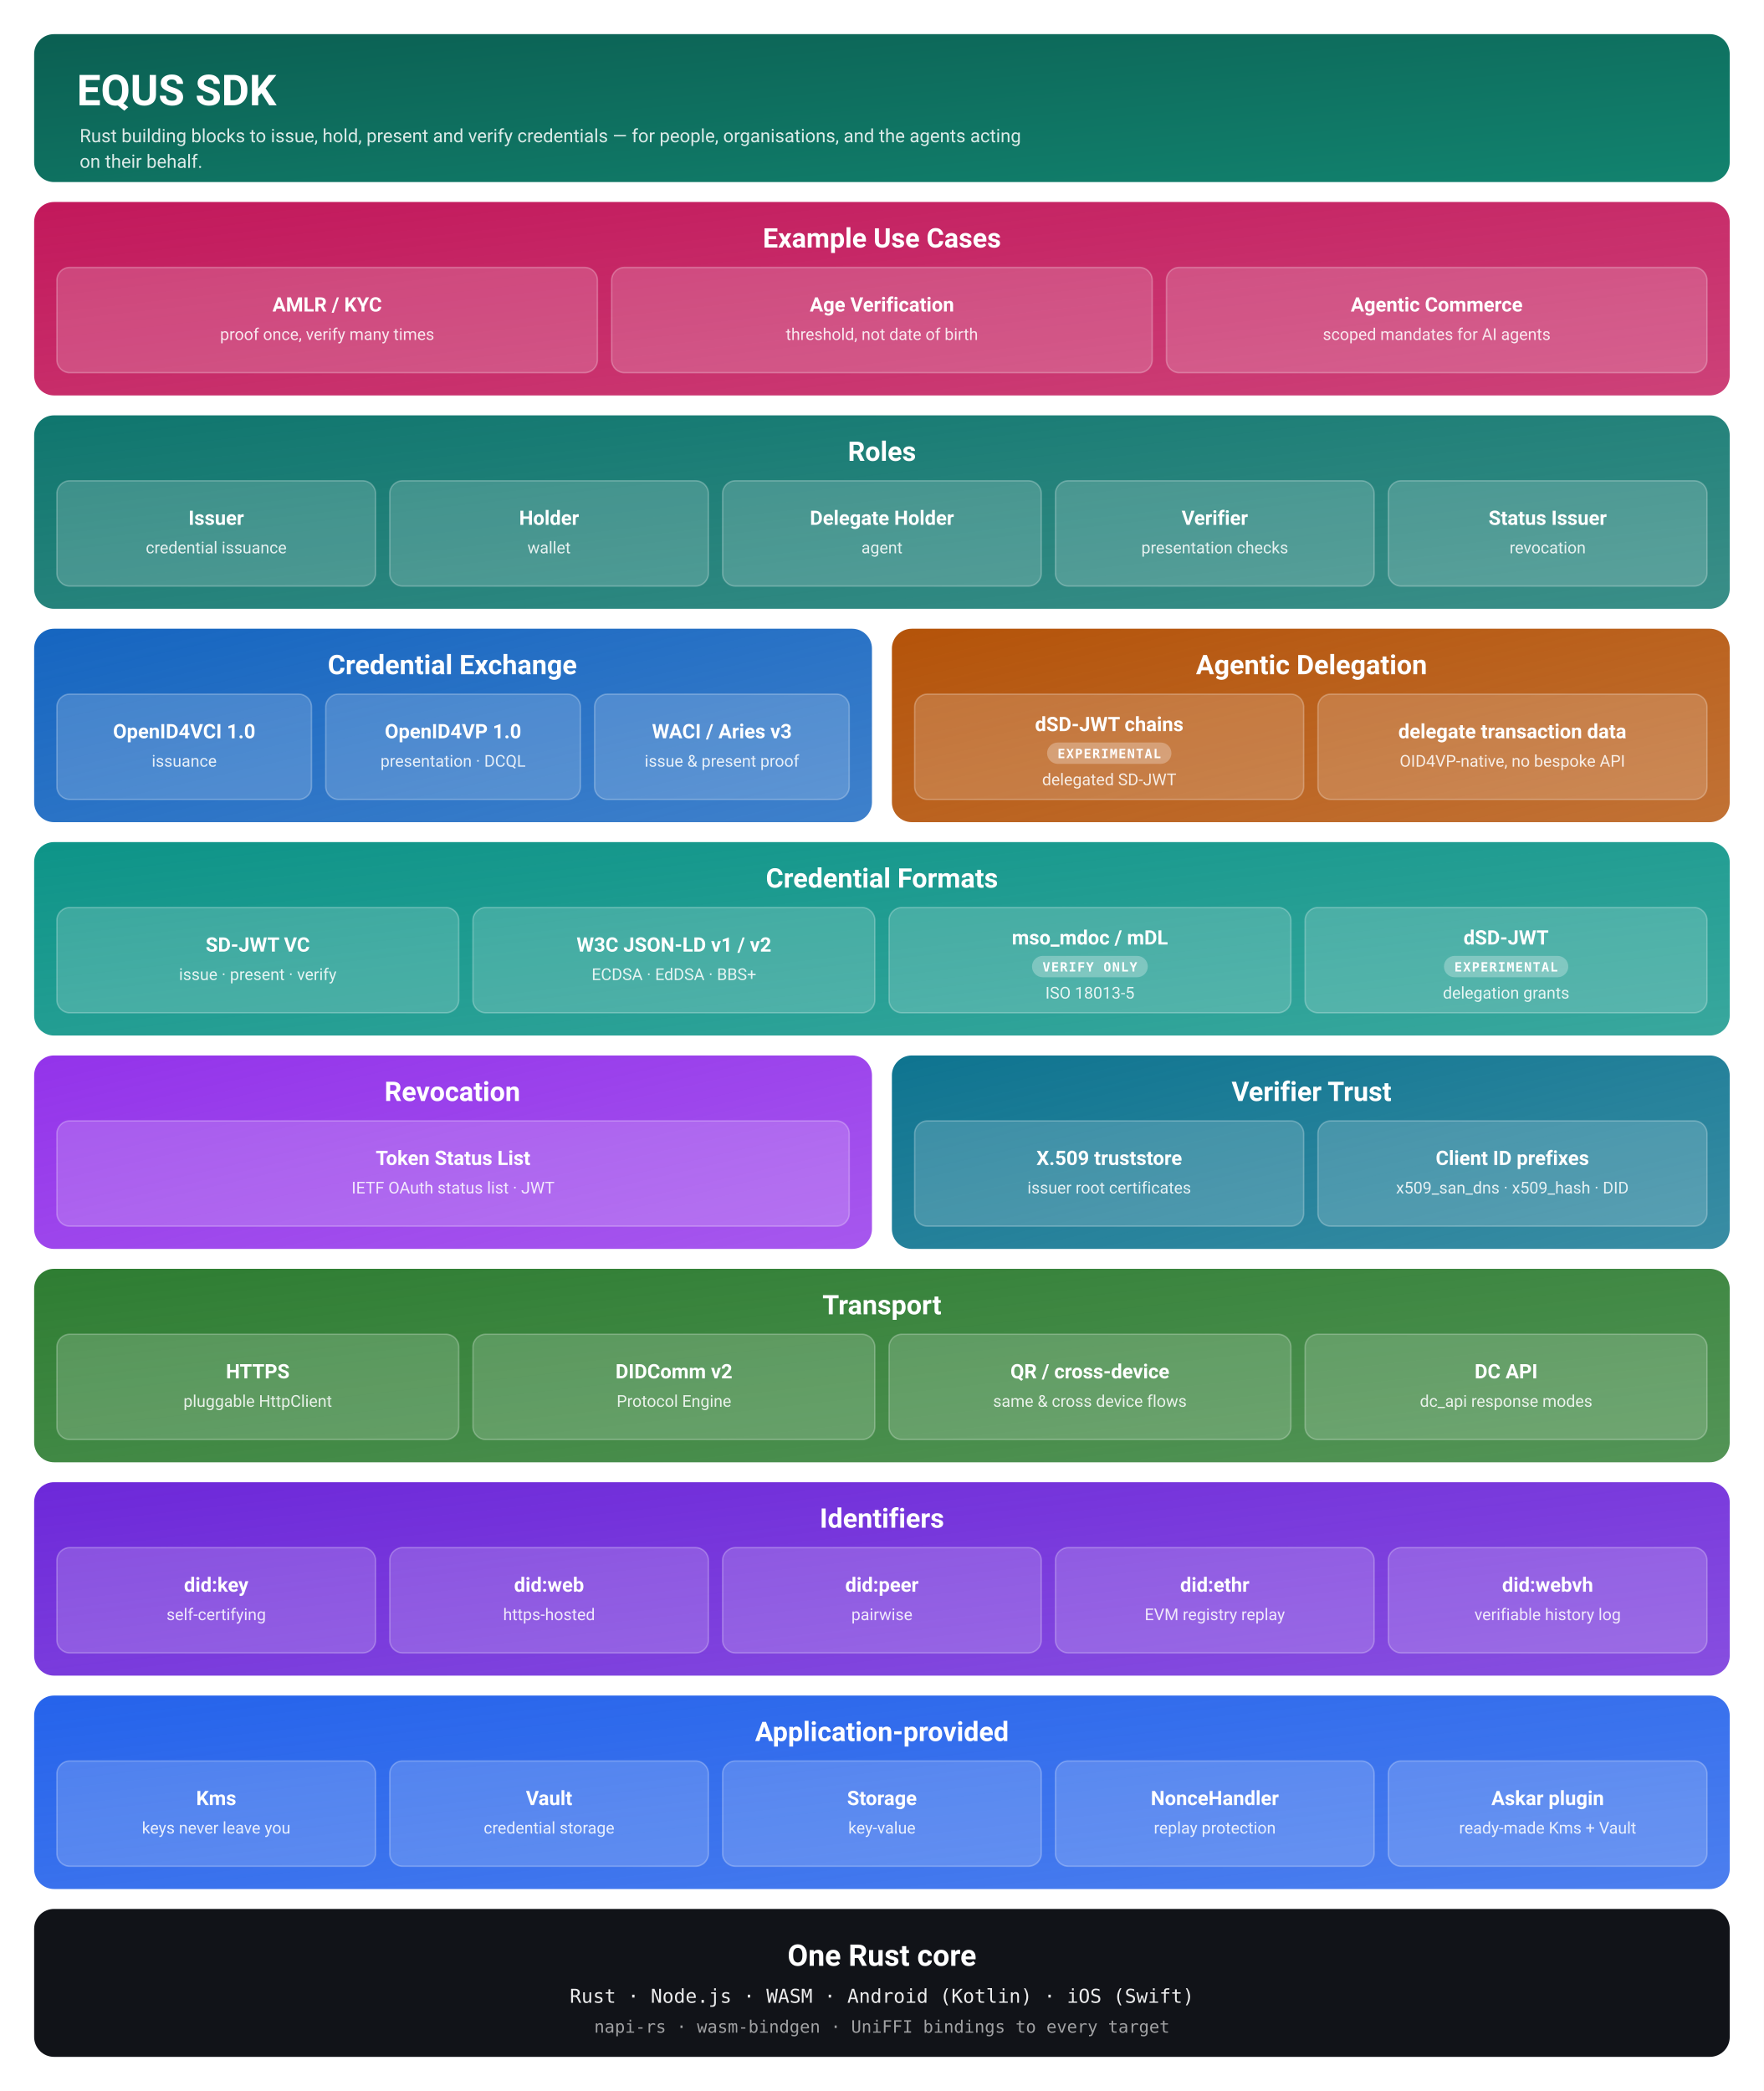
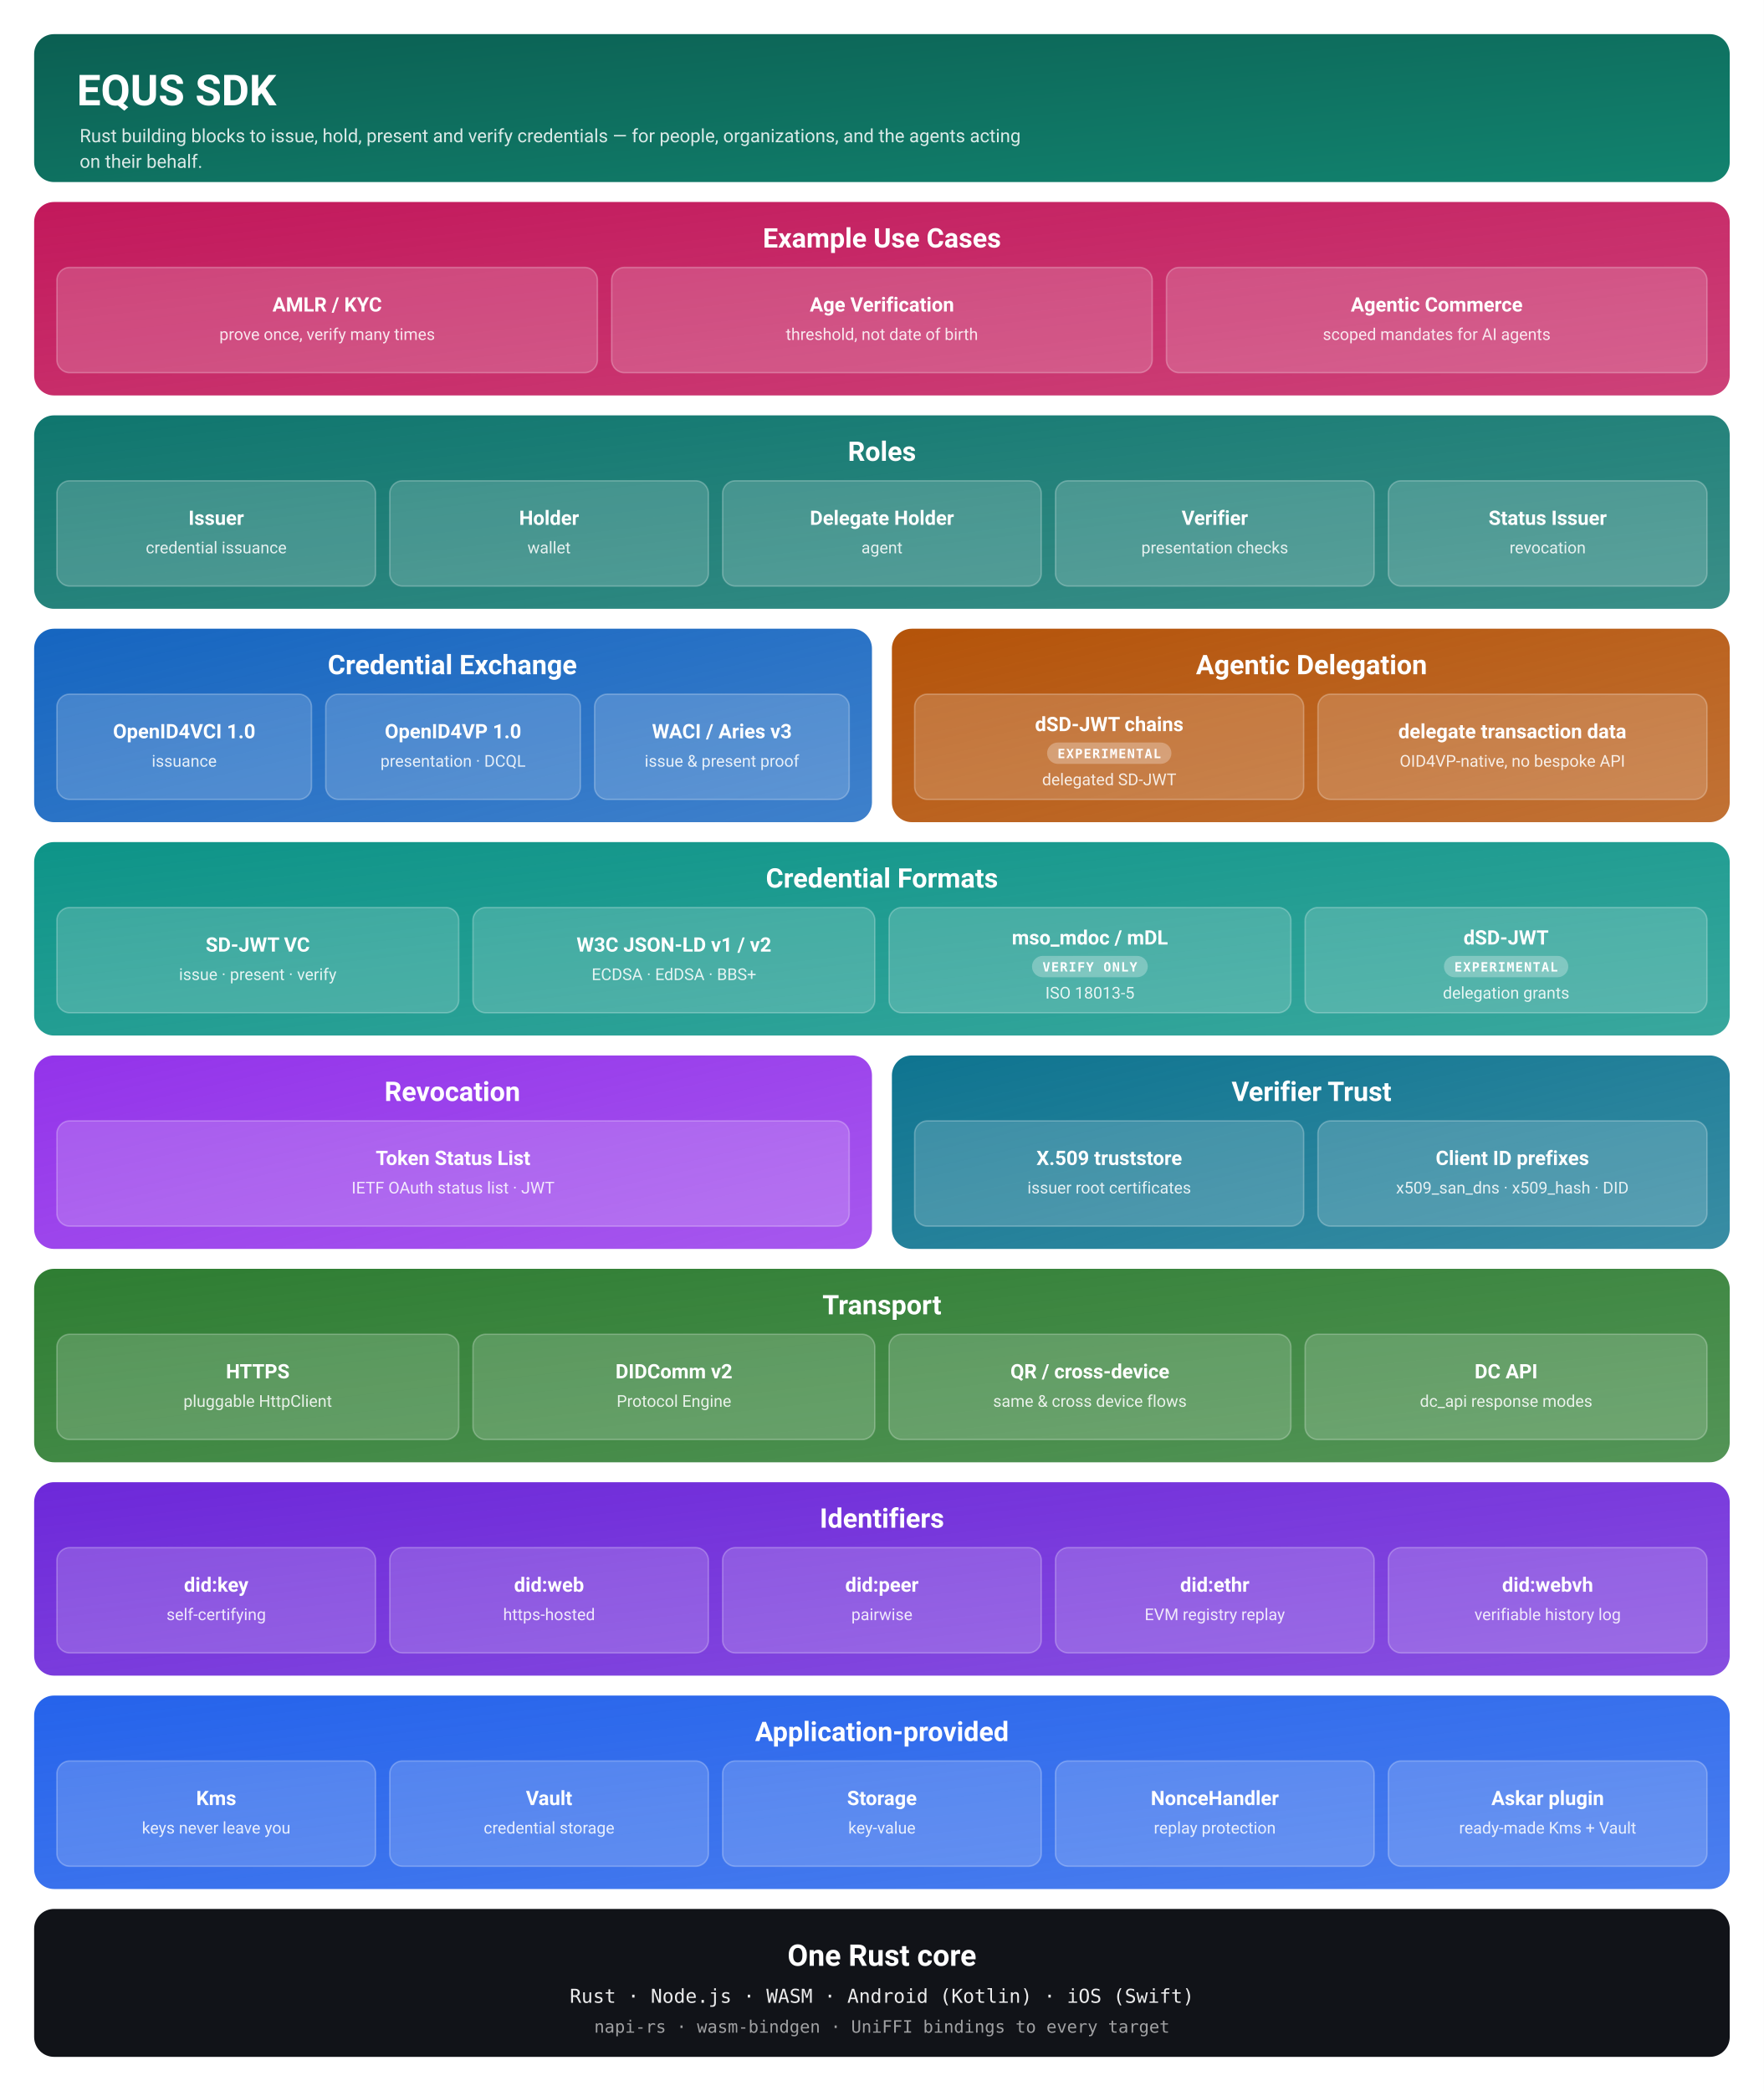
<svg xmlns="http://www.w3.org/2000/svg" width="1240" height="1470" viewBox="0 0 1240 1470" font-family="-apple-system,BlinkMacSystemFont,'Segoe UI',Roboto,Helvetica,Arial,sans-serif">
  <defs>
    <linearGradient id="hdr" x1="0" y1="0" x2="1" y2="1">
      <stop offset="0" stop-color="#0B5F52" />
      <stop offset="1" stop-color="#12836F" />
    </linearGradient>
    <linearGradient id="g0" x1="0" y1="0" x2="1" y2="1">
      <stop offset="0" stop-color="#C2185B" stop-opacity="1" />
      <stop offset="1" stop-color="#C2185B" stop-opacity="0.82" />
    </linearGradient>
    <linearGradient id="g1" x1="0" y1="0" x2="1" y2="1">
      <stop offset="0" stop-color="#0F766E" stop-opacity="1" />
      <stop offset="1" stop-color="#0F766E" stop-opacity="0.82" />
    </linearGradient>
    <linearGradient id="g2" x1="0" y1="0" x2="1" y2="1">
      <stop offset="0" stop-color="#1565C0" stop-opacity="1" />
      <stop offset="1" stop-color="#1565C0" stop-opacity="0.82" />
    </linearGradient>
    <linearGradient id="g3" x1="0" y1="0" x2="1" y2="1">
      <stop offset="0" stop-color="#B45309" stop-opacity="1" />
      <stop offset="1" stop-color="#B45309" stop-opacity="0.82" />
    </linearGradient>
    <linearGradient id="g4" x1="0" y1="0" x2="1" y2="1">
      <stop offset="0" stop-color="#0D9488" stop-opacity="1" />
      <stop offset="1" stop-color="#0D9488" stop-opacity="0.82" />
    </linearGradient>
    <linearGradient id="g5" x1="0" y1="0" x2="1" y2="1">
      <stop offset="0" stop-color="#9333EA" stop-opacity="1" />
      <stop offset="1" stop-color="#9333EA" stop-opacity="0.82" />
    </linearGradient>
    <linearGradient id="g6" x1="0" y1="0" x2="1" y2="1">
      <stop offset="0" stop-color="#0E7490" stop-opacity="1" />
      <stop offset="1" stop-color="#0E7490" stop-opacity="0.82" />
    </linearGradient>
    <linearGradient id="g7" x1="0" y1="0" x2="1" y2="1">
      <stop offset="0" stop-color="#2E7D32" stop-opacity="1" />
      <stop offset="1" stop-color="#2E7D32" stop-opacity="0.82" />
    </linearGradient>
    <linearGradient id="g8" x1="0" y1="0" x2="1" y2="1">
      <stop offset="0" stop-color="#6D28D9" stop-opacity="1" />
      <stop offset="1" stop-color="#6D28D9" stop-opacity="0.82" />
    </linearGradient>
    <linearGradient id="g9" x1="0" y1="0" x2="1" y2="1">
      <stop offset="0" stop-color="#2563EB" stop-opacity="1" />
      <stop offset="1" stop-color="#2563EB" stop-opacity="0.82" />
    </linearGradient>
  </defs>
  <rect width="1240" height="1470" fill="#ffffff" />
  <rect x="24" y="24" width="1192" height="104" rx="14" fill="url(#hdr)" />
  <text x="54" y="74" fill="#ffffff" font-size="30" font-weight="700">EQUS SDK</text>
-   <text x="56" y="100" fill="#ffffff" fill-opacity="0.85" font-size="13">Rust building blocks to issue, hold, present and verify credentials — for people, organisations, and the agents acting</text>
+   <text x="56" y="100" fill="#ffffff" fill-opacity="0.85" font-size="13">Rust building blocks to issue, hold, present and verify credentials — for people, organizations, and the agents acting</text>
  <text x="56" y="118" fill="#ffffff" fill-opacity="0.85" font-size="13">on their behalf.</text>
  <rect x="24" y="142" width="1192" height="136" rx="14" fill="url(#g0)" />
  <text x="620" y="174" fill="#ffffff" font-size="19" font-weight="700" text-anchor="middle">Example Use Cases</text>
  <rect x="40.0" y="188" width="380.0" height="74" rx="9" fill="#ffffff" fill-opacity="0.17" stroke="#ffffff" stroke-opacity="0.26" />
  <text x="230.0" y="219" fill="#ffffff" font-size="14" font-weight="700" text-anchor="middle">AMLR / KYC</text>
-   <text x="230.0" y="239" fill="#ffffff" fill-opacity="0.86" font-size="11.5" text-anchor="middle">proof once, verify many times</text>
+   <text x="230.0" y="239" fill="#ffffff" fill-opacity="0.86" font-size="11.5" text-anchor="middle">prove once, verify many times</text>
  <rect x="430.0" y="188" width="380.0" height="74" rx="9" fill="#ffffff" fill-opacity="0.17" stroke="#ffffff" stroke-opacity="0.26" />
  <text x="620.0" y="219" fill="#ffffff" font-size="14" font-weight="700" text-anchor="middle">Age Verification</text>
  <text x="620.0" y="239" fill="#ffffff" fill-opacity="0.86" font-size="11.5" text-anchor="middle">threshold, not date of birth</text>
  <rect x="820.0" y="188" width="380.0" height="74" rx="9" fill="#ffffff" fill-opacity="0.17" stroke="#ffffff" stroke-opacity="0.26" />
  <text x="1010.0" y="219" fill="#ffffff" font-size="14" font-weight="700" text-anchor="middle">Agentic Commerce</text>
  <text x="1010.0" y="239" fill="#ffffff" fill-opacity="0.86" font-size="11.5" text-anchor="middle">scoped mandates for AI agents</text>
  <rect x="24" y="292" width="1192" height="136" rx="14" fill="url(#g1)" />
  <text x="620" y="324" fill="#ffffff" font-size="19" font-weight="700" text-anchor="middle">Roles</text>
  <rect x="40.0" y="338" width="224.0" height="74" rx="9" fill="#ffffff" fill-opacity="0.17" stroke="#ffffff" stroke-opacity="0.26" />
  <text x="152.0" y="369" fill="#ffffff" font-size="14" font-weight="700" text-anchor="middle">Issuer</text>
  <text x="152.0" y="389" fill="#ffffff" fill-opacity="0.86" font-size="11.5" text-anchor="middle">credential issuance</text>
  <rect x="274.0" y="338" width="224.0" height="74" rx="9" fill="#ffffff" fill-opacity="0.17" stroke="#ffffff" stroke-opacity="0.26" />
  <text x="386.0" y="369" fill="#ffffff" font-size="14" font-weight="700" text-anchor="middle">Holder</text>
  <text x="386.0" y="389" fill="#ffffff" fill-opacity="0.86" font-size="11.5" text-anchor="middle">wallet</text>
  <rect x="508.0" y="338" width="224.0" height="74" rx="9" fill="#ffffff" fill-opacity="0.17" stroke="#ffffff" stroke-opacity="0.26" />
  <text x="620.0" y="369" fill="#ffffff" font-size="14" font-weight="700" text-anchor="middle">Delegate Holder</text>
  <text x="620.0" y="389" fill="#ffffff" fill-opacity="0.86" font-size="11.5" text-anchor="middle">agent</text>
  <rect x="742.0" y="338" width="224.0" height="74" rx="9" fill="#ffffff" fill-opacity="0.17" stroke="#ffffff" stroke-opacity="0.26" />
  <text x="854.0" y="369" fill="#ffffff" font-size="14" font-weight="700" text-anchor="middle">Verifier</text>
  <text x="854.0" y="389" fill="#ffffff" fill-opacity="0.86" font-size="11.5" text-anchor="middle">presentation checks</text>
  <rect x="976.0" y="338" width="224.0" height="74" rx="9" fill="#ffffff" fill-opacity="0.17" stroke="#ffffff" stroke-opacity="0.26" />
  <text x="1088.0" y="369" fill="#ffffff" font-size="14" font-weight="700" text-anchor="middle">Status Issuer</text>
  <text x="1088.0" y="389" fill="#ffffff" fill-opacity="0.86" font-size="11.5" text-anchor="middle">revocation</text>
  <rect x="24" y="442" width="589" height="136" rx="14" fill="url(#g2)" />
  <text x="318" y="474" fill="#ffffff" font-size="19" font-weight="700" text-anchor="middle">Credential Exchange</text>
  <rect x="40.0" y="488" width="179.0" height="74" rx="9" fill="#ffffff" fill-opacity="0.17" stroke="#ffffff" stroke-opacity="0.26" />
  <text x="129.5" y="519" fill="#ffffff" font-size="14" font-weight="700" text-anchor="middle">OpenID4VCI 1.0</text>
  <text x="129.5" y="539" fill="#ffffff" fill-opacity="0.86" font-size="11.5" text-anchor="middle">issuance</text>
  <rect x="229.0" y="488" width="179.0" height="74" rx="9" fill="#ffffff" fill-opacity="0.17" stroke="#ffffff" stroke-opacity="0.26" />
  <text x="318.5" y="519" fill="#ffffff" font-size="14" font-weight="700" text-anchor="middle">OpenID4VP 1.0</text>
  <text x="318.5" y="539" fill="#ffffff" fill-opacity="0.86" font-size="11.5" text-anchor="middle">presentation · DCQL</text>
  <rect x="418.0" y="488" width="179.0" height="74" rx="9" fill="#ffffff" fill-opacity="0.17" stroke="#ffffff" stroke-opacity="0.26" />
  <text x="507.5" y="519" fill="#ffffff" font-size="14" font-weight="700" text-anchor="middle">WACI / Aries v3</text>
  <text x="507.5" y="539" fill="#ffffff" fill-opacity="0.86" font-size="11.5" text-anchor="middle">issue &amp; present proof</text>
  <rect x="627" y="442" width="589" height="136" rx="14" fill="url(#g3)" />
  <text x="922" y="474" fill="#ffffff" font-size="19" font-weight="700" text-anchor="middle">Agentic Delegation</text>
  <rect x="643.0" y="488" width="273.5" height="74" rx="9" fill="#ffffff" fill-opacity="0.17" stroke="#ffffff" stroke-opacity="0.26" />
  <text x="779.8" y="514" fill="#ffffff" font-size="14" font-weight="700" text-anchor="middle">dSD-JWT chains</text>
  <rect x="736.1" y="522" width="87.4" height="15" rx="7.5" fill="#ffffff" fill-opacity="0.28" />
  <text x="779.8" y="533" fill="#ffffff" font-size="9" font-weight="700" letter-spacing="0.7" text-anchor="middle" font-family="ui-monospace,SFMono-Regular,Menlo,Consolas,monospace">EXPERIMENTAL</text>
  <text x="779.8" y="552" fill="#ffffff" fill-opacity="0.86" font-size="11.5" text-anchor="middle">delegated SD-JWT</text>
  <rect x="926.5" y="488" width="273.5" height="74" rx="9" fill="#ffffff" fill-opacity="0.17" stroke="#ffffff" stroke-opacity="0.26" />
  <text x="1063.2" y="519" fill="#ffffff" font-size="14" font-weight="700" text-anchor="middle">delegate transaction data</text>
  <text x="1063.2" y="539" fill="#ffffff" fill-opacity="0.86" font-size="11.5" text-anchor="middle">OID4VP-native, no bespoke API</text>
  <rect x="24" y="592" width="1192" height="136" rx="14" fill="url(#g4)" />
  <text x="620" y="624" fill="#ffffff" font-size="19" font-weight="700" text-anchor="middle">Credential Formats</text>
  <rect x="40.0" y="638" width="282.5" height="74" rx="9" fill="#ffffff" fill-opacity="0.17" stroke="#ffffff" stroke-opacity="0.26" />
  <text x="181.2" y="669" fill="#ffffff" font-size="14" font-weight="700" text-anchor="middle">SD-JWT VC</text>
  <text x="181.2" y="689" fill="#ffffff" fill-opacity="0.86" font-size="11.5" text-anchor="middle">issue · present · verify</text>
  <rect x="332.5" y="638" width="282.5" height="74" rx="9" fill="#ffffff" fill-opacity="0.17" stroke="#ffffff" stroke-opacity="0.26" />
  <text x="473.8" y="669" fill="#ffffff" font-size="14" font-weight="700" text-anchor="middle">W3C JSON-LD v1 / v2</text>
  <text x="473.8" y="689" fill="#ffffff" fill-opacity="0.86" font-size="11.5" text-anchor="middle">ECDSA · EdDSA · BBS+</text>
  <rect x="625.0" y="638" width="282.5" height="74" rx="9" fill="#ffffff" fill-opacity="0.17" stroke="#ffffff" stroke-opacity="0.26" />
  <text x="766.2" y="664" fill="#ffffff" font-size="14" font-weight="700" text-anchor="middle">mso_mdoc / mDL</text>
  <rect x="725.5" y="672" width="81.4" height="15" rx="7.5" fill="#ffffff" fill-opacity="0.28" />
  <text x="766.2" y="683" fill="#ffffff" font-size="9" font-weight="700" letter-spacing="0.7" text-anchor="middle" font-family="ui-monospace,SFMono-Regular,Menlo,Consolas,monospace">VERIFY ONLY</text>
  <text x="766.2" y="702" fill="#ffffff" fill-opacity="0.86" font-size="11.5" text-anchor="middle">ISO 18013-5</text>
  <rect x="917.5" y="638" width="282.5" height="74" rx="9" fill="#ffffff" fill-opacity="0.17" stroke="#ffffff" stroke-opacity="0.26" />
  <text x="1058.8" y="664" fill="#ffffff" font-size="14" font-weight="700" text-anchor="middle">dSD-JWT</text>
  <rect x="1015.1" y="672" width="87.4" height="15" rx="7.5" fill="#ffffff" fill-opacity="0.28" />
  <text x="1058.8" y="683" fill="#ffffff" font-size="9" font-weight="700" letter-spacing="0.7" text-anchor="middle" font-family="ui-monospace,SFMono-Regular,Menlo,Consolas,monospace">EXPERIMENTAL</text>
  <text x="1058.8" y="702" fill="#ffffff" fill-opacity="0.86" font-size="11.5" text-anchor="middle">delegation grants</text>
  <rect x="24" y="742" width="589" height="136" rx="14" fill="url(#g5)" />
  <text x="318" y="774" fill="#ffffff" font-size="19" font-weight="700" text-anchor="middle">Revocation</text>
  <rect x="40.0" y="788" width="557.0" height="74" rx="9" fill="#ffffff" fill-opacity="0.17" stroke="#ffffff" stroke-opacity="0.26" />
  <text x="318.5" y="819" fill="#ffffff" font-size="14" font-weight="700" text-anchor="middle">Token Status List</text>
  <text x="318.5" y="839" fill="#ffffff" fill-opacity="0.86" font-size="11.5" text-anchor="middle">IETF OAuth status list · JWT</text>
  <rect x="627" y="742" width="589" height="136" rx="14" fill="url(#g6)" />
  <text x="922" y="774" fill="#ffffff" font-size="19" font-weight="700" text-anchor="middle">Verifier Trust</text>
  <rect x="643.0" y="788" width="273.5" height="74" rx="9" fill="#ffffff" fill-opacity="0.17" stroke="#ffffff" stroke-opacity="0.26" />
  <text x="779.8" y="819" fill="#ffffff" font-size="14" font-weight="700" text-anchor="middle">X.509 truststore</text>
  <text x="779.8" y="839" fill="#ffffff" fill-opacity="0.86" font-size="11.5" text-anchor="middle">issuer root certificates</text>
  <rect x="926.5" y="788" width="273.5" height="74" rx="9" fill="#ffffff" fill-opacity="0.17" stroke="#ffffff" stroke-opacity="0.26" />
  <text x="1063.2" y="819" fill="#ffffff" font-size="14" font-weight="700" text-anchor="middle">Client ID prefixes</text>
  <text x="1063.2" y="839" fill="#ffffff" fill-opacity="0.86" font-size="11.5" text-anchor="middle">x509_san_dns · x509_hash · DID</text>
  <rect x="24" y="892" width="1192" height="136" rx="14" fill="url(#g7)" />
  <text x="620" y="924" fill="#ffffff" font-size="19" font-weight="700" text-anchor="middle">Transport</text>
  <rect x="40.0" y="938" width="282.5" height="74" rx="9" fill="#ffffff" fill-opacity="0.17" stroke="#ffffff" stroke-opacity="0.26" />
  <text x="181.2" y="969" fill="#ffffff" font-size="14" font-weight="700" text-anchor="middle">HTTPS</text>
  <text x="181.2" y="989" fill="#ffffff" fill-opacity="0.86" font-size="11.5" text-anchor="middle">pluggable HttpClient</text>
  <rect x="332.5" y="938" width="282.5" height="74" rx="9" fill="#ffffff" fill-opacity="0.17" stroke="#ffffff" stroke-opacity="0.26" />
  <text x="473.8" y="969" fill="#ffffff" font-size="14" font-weight="700" text-anchor="middle">DIDComm v2</text>
  <text x="473.8" y="989" fill="#ffffff" fill-opacity="0.86" font-size="11.5" text-anchor="middle">Protocol Engine</text>
  <rect x="625.0" y="938" width="282.5" height="74" rx="9" fill="#ffffff" fill-opacity="0.17" stroke="#ffffff" stroke-opacity="0.26" />
  <text x="766.2" y="969" fill="#ffffff" font-size="14" font-weight="700" text-anchor="middle">QR / cross-device</text>
  <text x="766.2" y="989" fill="#ffffff" fill-opacity="0.86" font-size="11.5" text-anchor="middle">same &amp; cross device flows</text>
  <rect x="917.5" y="938" width="282.5" height="74" rx="9" fill="#ffffff" fill-opacity="0.17" stroke="#ffffff" stroke-opacity="0.26" />
  <text x="1058.8" y="969" fill="#ffffff" font-size="14" font-weight="700" text-anchor="middle">DC API</text>
  <text x="1058.8" y="989" fill="#ffffff" fill-opacity="0.86" font-size="11.5" text-anchor="middle">dc_api response modes</text>
  <rect x="24" y="1042" width="1192" height="136" rx="14" fill="url(#g8)" />
  <text x="620" y="1074" fill="#ffffff" font-size="19" font-weight="700" text-anchor="middle">Identifiers</text>
  <rect x="40.0" y="1088" width="224.0" height="74" rx="9" fill="#ffffff" fill-opacity="0.17" stroke="#ffffff" stroke-opacity="0.26" />
  <text x="152.0" y="1119" fill="#ffffff" font-size="14" font-weight="700" text-anchor="middle">did:key</text>
  <text x="152.0" y="1139" fill="#ffffff" fill-opacity="0.86" font-size="11.5" text-anchor="middle">self-certifying</text>
  <rect x="274.0" y="1088" width="224.0" height="74" rx="9" fill="#ffffff" fill-opacity="0.17" stroke="#ffffff" stroke-opacity="0.26" />
  <text x="386.0" y="1119" fill="#ffffff" font-size="14" font-weight="700" text-anchor="middle">did:web</text>
  <text x="386.0" y="1139" fill="#ffffff" fill-opacity="0.86" font-size="11.5" text-anchor="middle">https-hosted</text>
  <rect x="508.0" y="1088" width="224.0" height="74" rx="9" fill="#ffffff" fill-opacity="0.17" stroke="#ffffff" stroke-opacity="0.26" />
  <text x="620.0" y="1119" fill="#ffffff" font-size="14" font-weight="700" text-anchor="middle">did:peer</text>
  <text x="620.0" y="1139" fill="#ffffff" fill-opacity="0.86" font-size="11.5" text-anchor="middle">pairwise</text>
  <rect x="742.0" y="1088" width="224.0" height="74" rx="9" fill="#ffffff" fill-opacity="0.17" stroke="#ffffff" stroke-opacity="0.26" />
  <text x="854.0" y="1119" fill="#ffffff" font-size="14" font-weight="700" text-anchor="middle">did:ethr</text>
  <text x="854.0" y="1139" fill="#ffffff" fill-opacity="0.86" font-size="11.5" text-anchor="middle">EVM registry replay</text>
  <rect x="976.0" y="1088" width="224.0" height="74" rx="9" fill="#ffffff" fill-opacity="0.17" stroke="#ffffff" stroke-opacity="0.26" />
  <text x="1088.0" y="1119" fill="#ffffff" font-size="14" font-weight="700" text-anchor="middle">did:webvh</text>
  <text x="1088.0" y="1139" fill="#ffffff" fill-opacity="0.86" font-size="11.5" text-anchor="middle">verifiable history log</text>
  <rect x="24" y="1192" width="1192" height="136" rx="14" fill="url(#g9)" />
  <text x="620" y="1224" fill="#ffffff" font-size="19" font-weight="700" text-anchor="middle">Application-provided</text>
  <rect x="40.0" y="1238" width="224.0" height="74" rx="9" fill="#ffffff" fill-opacity="0.17" stroke="#ffffff" stroke-opacity="0.26" />
  <text x="152.0" y="1269" fill="#ffffff" font-size="14" font-weight="700" text-anchor="middle">Kms</text>
  <text x="152.0" y="1289" fill="#ffffff" fill-opacity="0.86" font-size="11.5" text-anchor="middle">keys never leave you</text>
  <rect x="274.0" y="1238" width="224.0" height="74" rx="9" fill="#ffffff" fill-opacity="0.17" stroke="#ffffff" stroke-opacity="0.26" />
  <text x="386.0" y="1269" fill="#ffffff" font-size="14" font-weight="700" text-anchor="middle">Vault</text>
  <text x="386.0" y="1289" fill="#ffffff" fill-opacity="0.86" font-size="11.5" text-anchor="middle">credential storage</text>
  <rect x="508.0" y="1238" width="224.0" height="74" rx="9" fill="#ffffff" fill-opacity="0.17" stroke="#ffffff" stroke-opacity="0.26" />
  <text x="620.0" y="1269" fill="#ffffff" font-size="14" font-weight="700" text-anchor="middle">Storage</text>
  <text x="620.0" y="1289" fill="#ffffff" fill-opacity="0.86" font-size="11.5" text-anchor="middle">key-value</text>
  <rect x="742.0" y="1238" width="224.0" height="74" rx="9" fill="#ffffff" fill-opacity="0.17" stroke="#ffffff" stroke-opacity="0.26" />
  <text x="854.0" y="1269" fill="#ffffff" font-size="14" font-weight="700" text-anchor="middle">NonceHandler</text>
  <text x="854.0" y="1289" fill="#ffffff" fill-opacity="0.86" font-size="11.5" text-anchor="middle">replay protection</text>
  <rect x="976.0" y="1238" width="224.0" height="74" rx="9" fill="#ffffff" fill-opacity="0.17" stroke="#ffffff" stroke-opacity="0.26" />
  <text x="1088.0" y="1269" fill="#ffffff" font-size="14" font-weight="700" text-anchor="middle">Askar plugin</text>
  <text x="1088.0" y="1289" fill="#ffffff" fill-opacity="0.86" font-size="11.5" text-anchor="middle">ready-made Kms + Vault</text>
  <rect x="24" y="1342" width="1192" height="104" rx="14" fill="#111318" />
  <text x="620" y="1382" fill="#ffffff" font-size="21" font-weight="700" text-anchor="middle">One Rust core</text>
  <text x="620" y="1408" fill="#ffffff" fill-opacity="0.92" font-size="13.5" text-anchor="middle" font-family="ui-monospace,SFMono-Regular,Menlo,Consolas,monospace">Rust  ·  Node.js  ·  WASM  ·  Android (Kotlin)  ·  iOS (Swift)</text>
  <text x="620" y="1429" fill="#ffffff" fill-opacity="0.6" font-size="12" text-anchor="middle" font-family="ui-monospace,SFMono-Regular,Menlo,Consolas,monospace">napi-rs  ·  wasm-bindgen  ·  UniFFI bindings to every target</text>
</svg>
